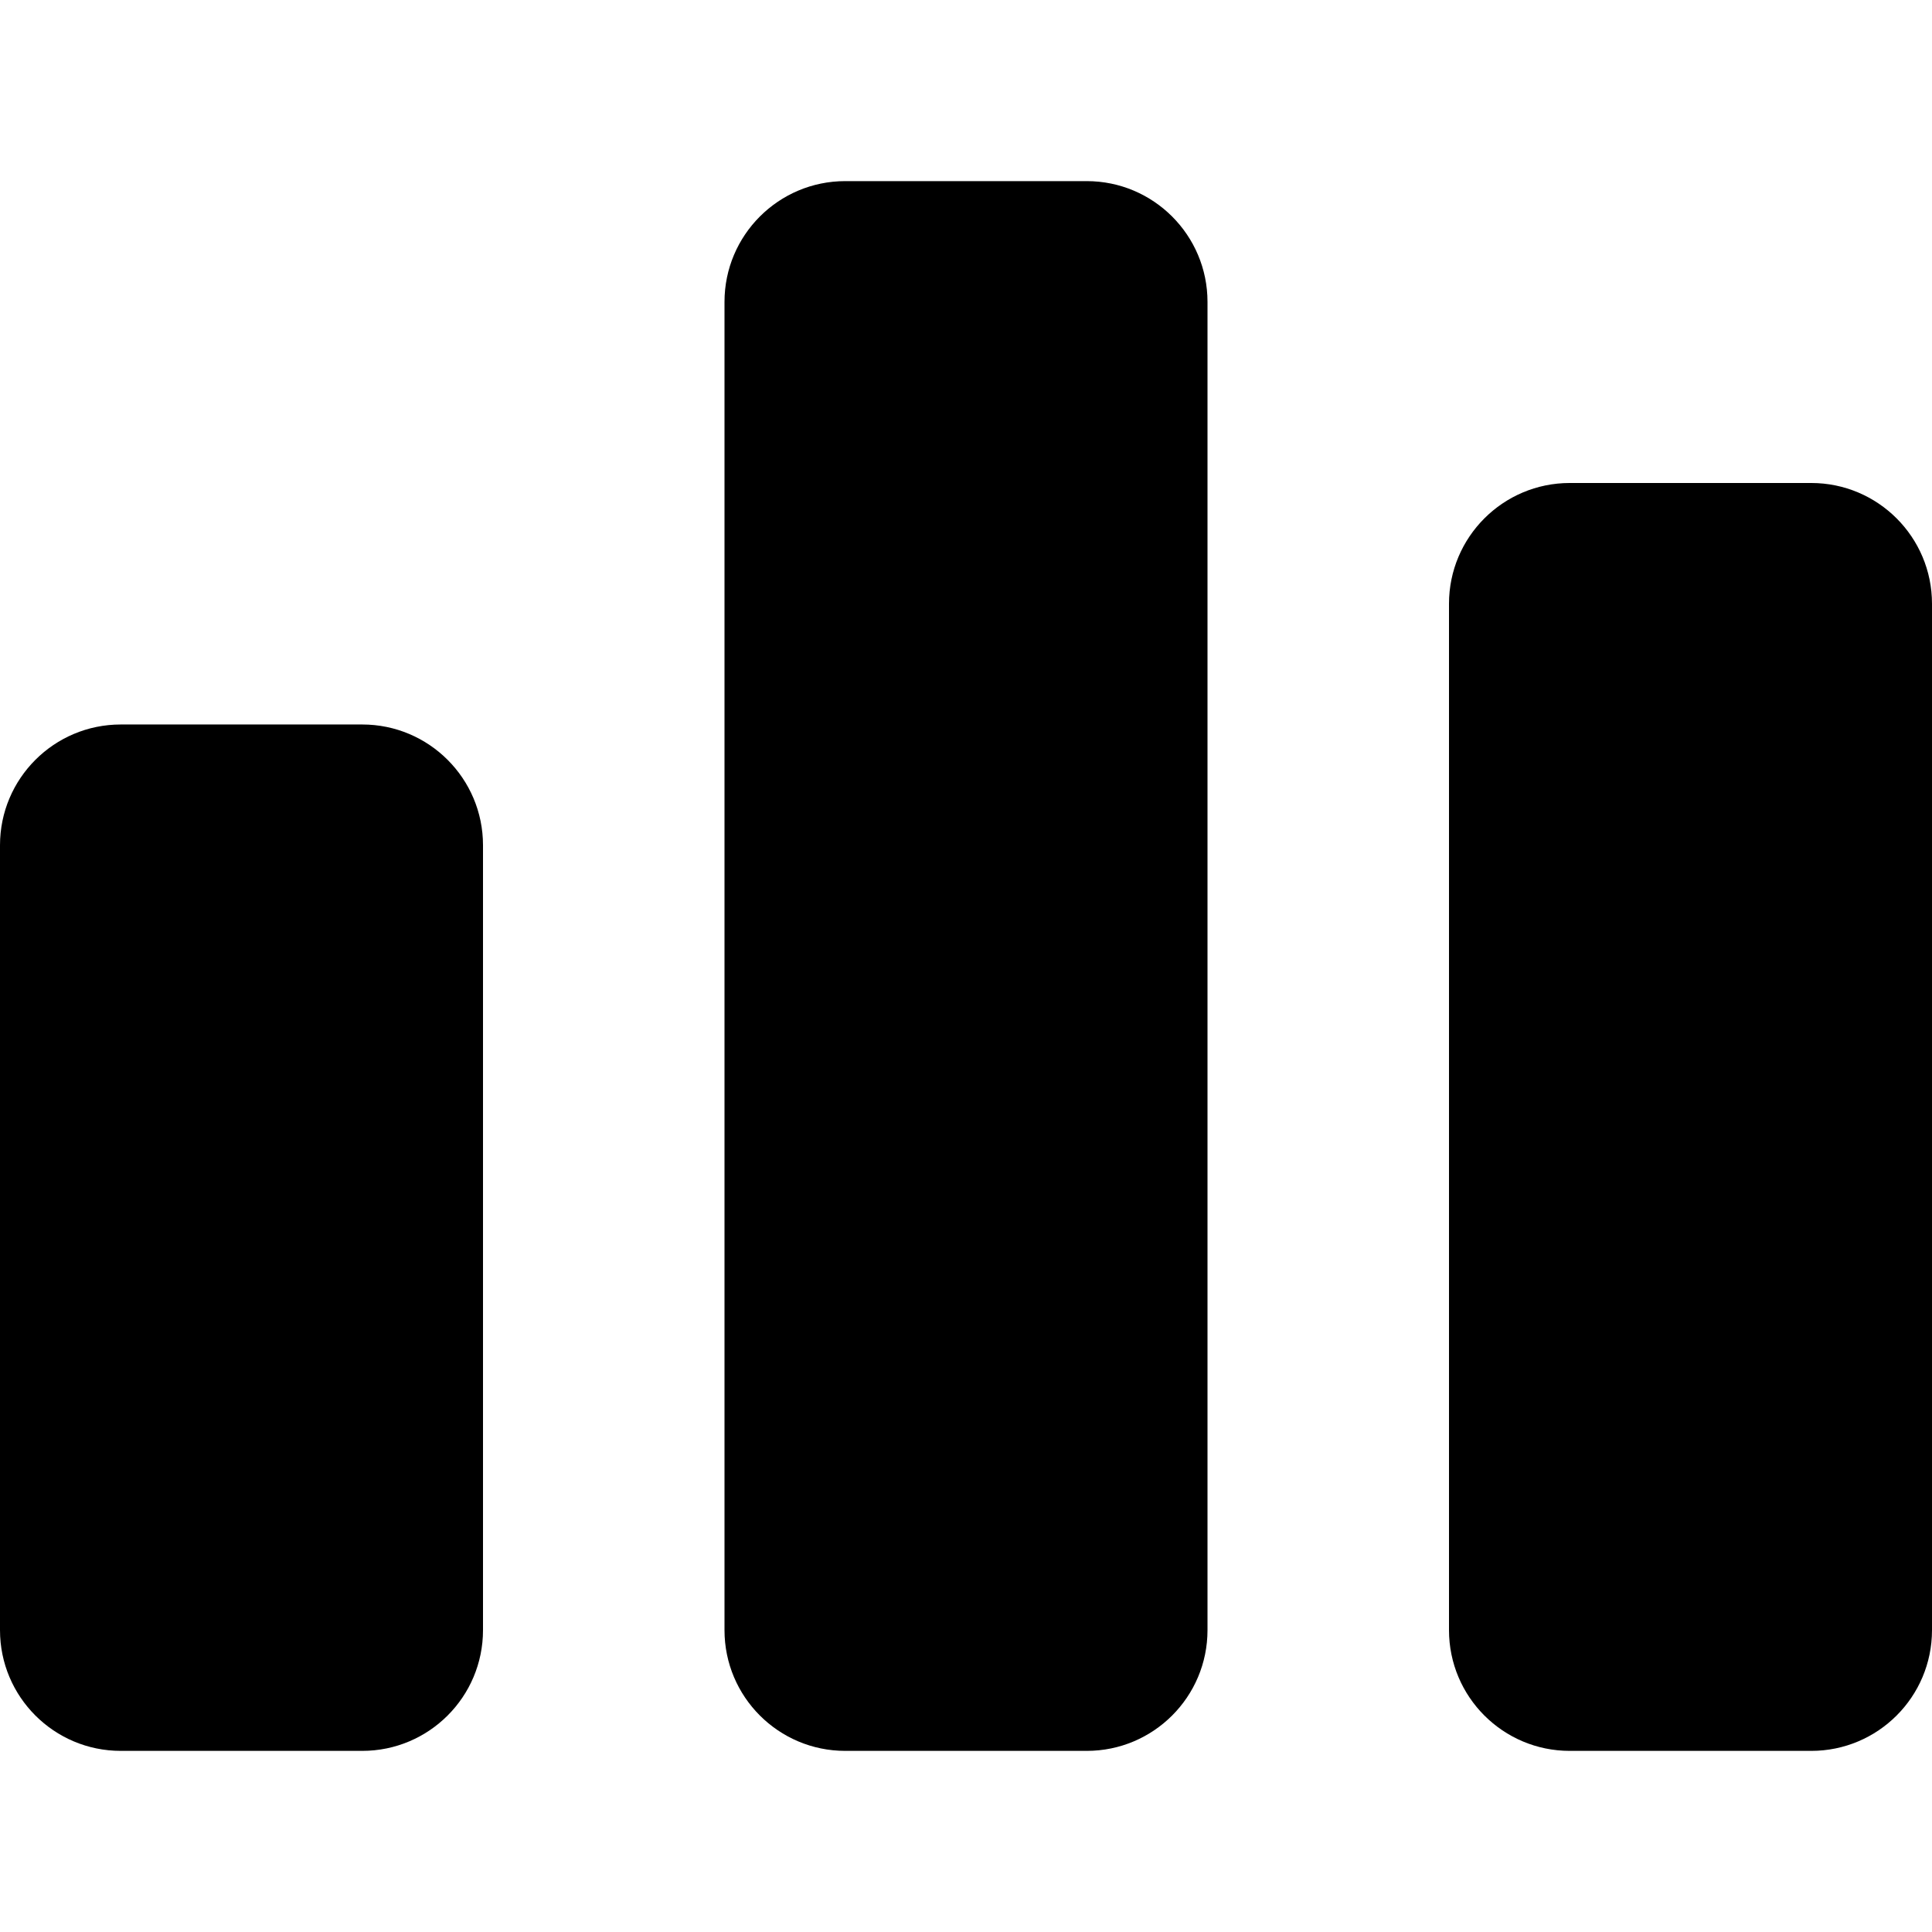
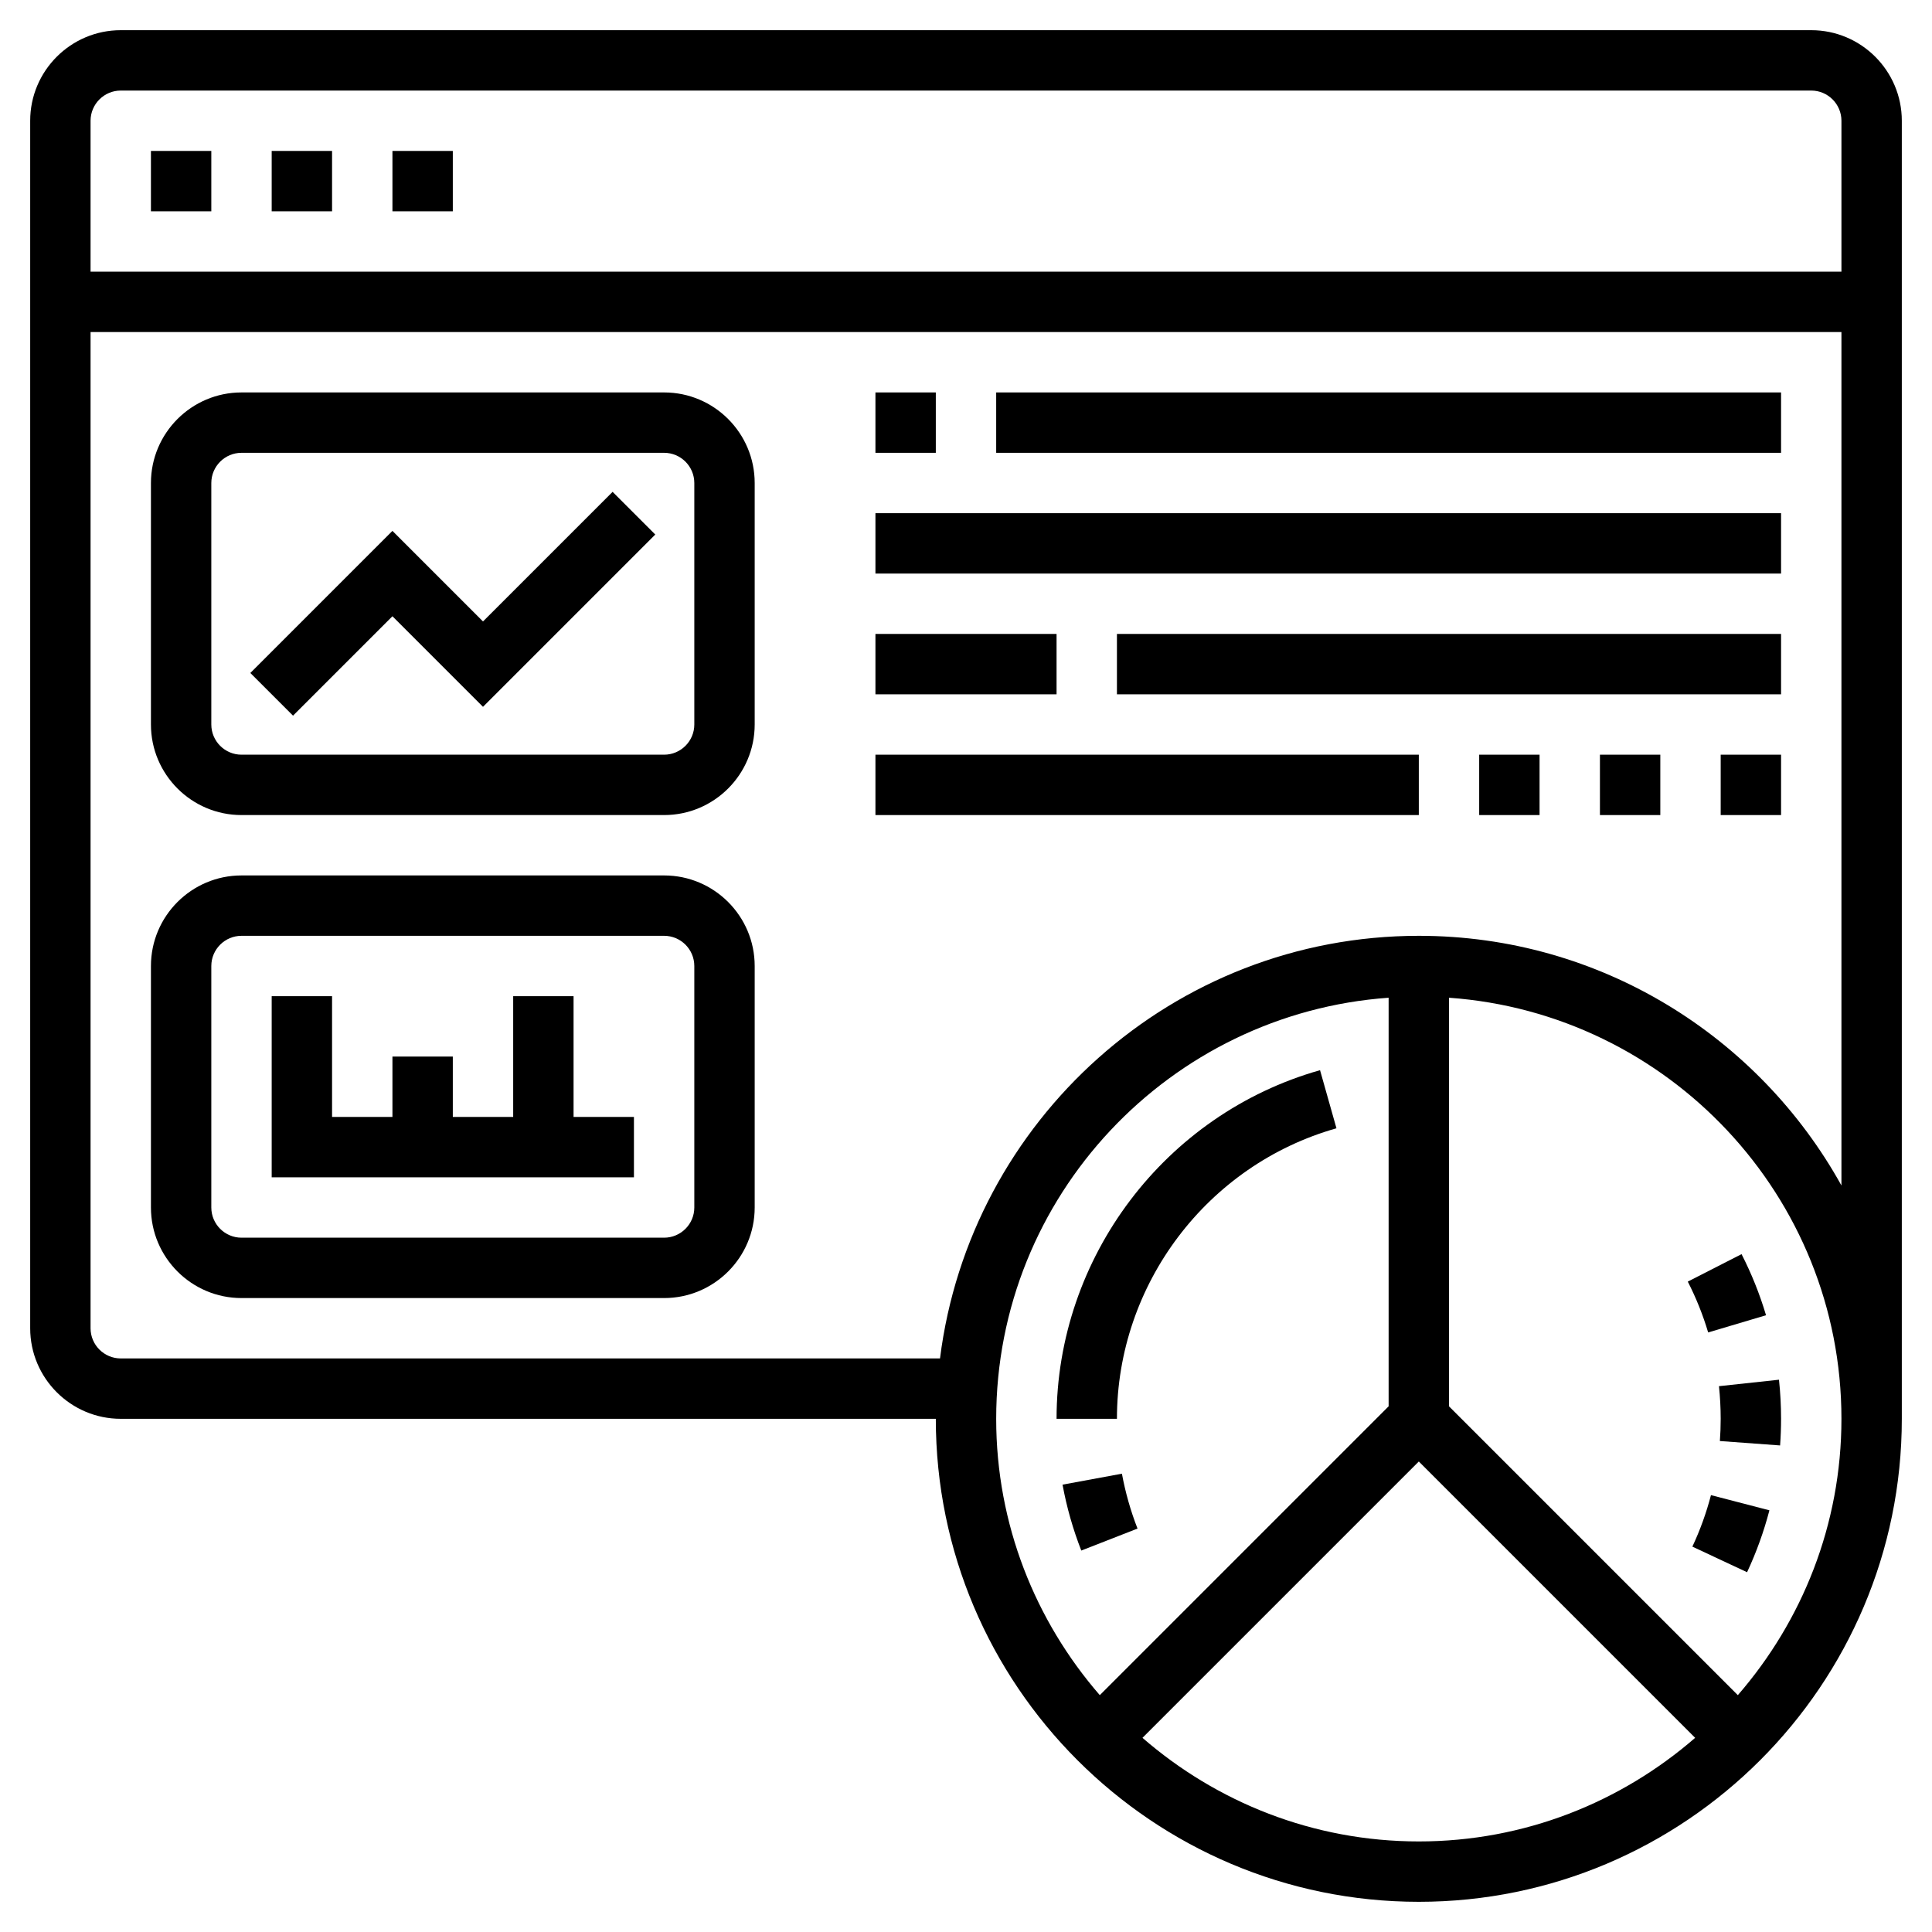
- <svg xmlns="http://www.w3.org/2000/svg" version="1.1" id="Layer_1" x="0px" y="0px" viewBox="0 0 280.027 280.027" style="enable-background:new 0 0 280.027 280.027;" xml:space="preserve" width="512" height="512" class="">
-   <g>
-     <g>
-       <path style="fill:#000000" d="M17.502,105.009h35.003c9.661,0,17.502,7.832,17.502,17.502v113.761   c0,9.67-7.841,17.502-17.502,17.502H17.502C7.841,253.774,0,245.942,0,236.272V122.511C0,112.841,7.841,105.009,17.502,105.009z" data-original="#26A6D1" class="active-path" data-old_color="#000000" />
-       <path style="fill:#000000" d="M122.512,26.252h35.003c9.661,0,17.502,7.841,17.502,17.502v192.519   c0,9.67-7.841,17.502-17.502,17.502h-35.003c-9.661,0-17.502-7.832-17.502-17.502V43.753   C105.01,34.092,112.851,26.252,122.512,26.252z" data-original="#3DB39E" class="" data-old_color="#000000" />
-       <path style="fill:#000000" d="M227.522,70.006h35.003c9.661,0,17.502,7.841,17.502,17.502v148.765   c0,9.67-7.841,17.502-17.502,17.502h-35.003c-9.661,0-17.502-7.832-17.502-17.502V87.508   C210.021,77.847,217.861,70.006,227.522,70.006z" data-original="#E2574C" class="" data-old_color="#000000" />
-     </g>
-   </g>
+ <svg xmlns="http://www.w3.org/2000/svg" id="Layer_5" enable-background="new 0 0 64 64" height="512" viewBox="0 0 64 64" width="512">
+   <path d="m60 1h-56c-1.654 0-3 1.346-3 3v40c0 1.654 1.346 3 3 3h27c0 8.822 7.178 16 16 16s16-7.178 16-16v-43c0-1.654-1.346-3-3-3zm-56 2h56c.551 0 1 .449 1 1v5h-58v-5c0-.551.449-1 1-1zm42 43.586-9.568 9.568c-2.132-2.457-3.432-5.653-3.432-9.154 0-7.382 5.747-13.433 13-13.949zm-8.154 10.982 9.154-9.154 9.154 9.154c-2.457 2.132-5.653 3.432-9.154 3.432s-6.697-1.3-9.154-3.432zm19.722-1.414-9.568-9.568v-13.535c7.253.516 13 6.567 13 13.949 0 3.501-1.3 6.697-3.432 9.154zm-10.568-25.154c-8.144 0-14.872 6.12-15.861 14h-27.139c-.551 0-1-.449-1-1v-33h58v28.271c-2.731-4.926-7.98-8.271-14-8.271z" />
+   <path d="m37 47c0-4.456 2.99-8.413 7.272-9.624l-.544-1.925c-5.139 1.454-8.728 6.203-8.728 11.549z" />
+   <path d="m35.198 49.181c.137.746.346 1.48.621 2.183l1.863-.728c-.229-.585-.402-1.197-.517-1.818z" />
+   <path d="m56.585 44.139 1.917-.57c-.207-.696-.48-1.377-.811-2.024l-1.781.91c.276.539.503 1.106.675 1.684z" />
+   <path d="m57 47c0 .248-.009.493-.027.736l1.995.146c.021-.291.032-.586.032-.882 0-.433-.023-.868-.069-1.295l-1.988.214c.037.355.057.716.057 1.081z" />
+   <path d="m56.062 51.234 1.812.848c.308-.659.557-1.349.74-2.051l-1.936-.503c-.152.584-.359 1.158-.616 1.706z" />
+   <path d="m9 5h2v2h-2z" />
+   <path d="m5 5h2v2h-2z" />
+   <path d="m13 5h2v2h-2z" />
+   <path d="m22 13h-14c-1.654 0-3 1.346-3 3v8c0 1.654 1.346 3 3 3h14c1.654 0 3-1.346 3-3v-8c0-1.654-1.346-3-3-3zm1 11c0 .551-.449 1-1 1h-14c-.551 0-1-.449-1-1v-8c0-.551.449-1 1-1h14c.551 0 1 .449 1 1z" />
+   <path d="m22 29h-14c-1.654 0-3 1.346-3 3v8c0 1.654 1.346 3 3 3h14c1.654 0 3-1.346 3-3v-8c0-1.654-1.346-3-3-3zm1 11c0 .551-.449 1-1 1h-14c-.551 0-1-.449-1-1v-8c0-.551.449-1 1-1h14c.551 0 1 .449 1 1z" />
+   <path d="m16 20.586-3-3-4.707 4.707 1.414 1.414 3.293-3.293 3 3 5.707-5.707-1.414-1.414z" />
+   <path d="m19 33h-2v4h-2v-2h-2v2h-2v-4h-2v6h12v-2h-2z" />
+   <path d="m29 13h2v2h-2z" />
+   <path d="m33 13h26v2h-26z" />
+   <path d="m29 17h30v2h-30z" />
+   <path d="m29 21h6v2h-6z" />
+   <path d="m37 21h22v2h-22z" />
+   <path d="m29 25h18v2h-18z" />
+   <path d="m49 25h2v2h-2z" />
+   <path d="m53 25h2v2h-2z" />
+   <path d="m57 25h2v2h-2z" />
</svg>
